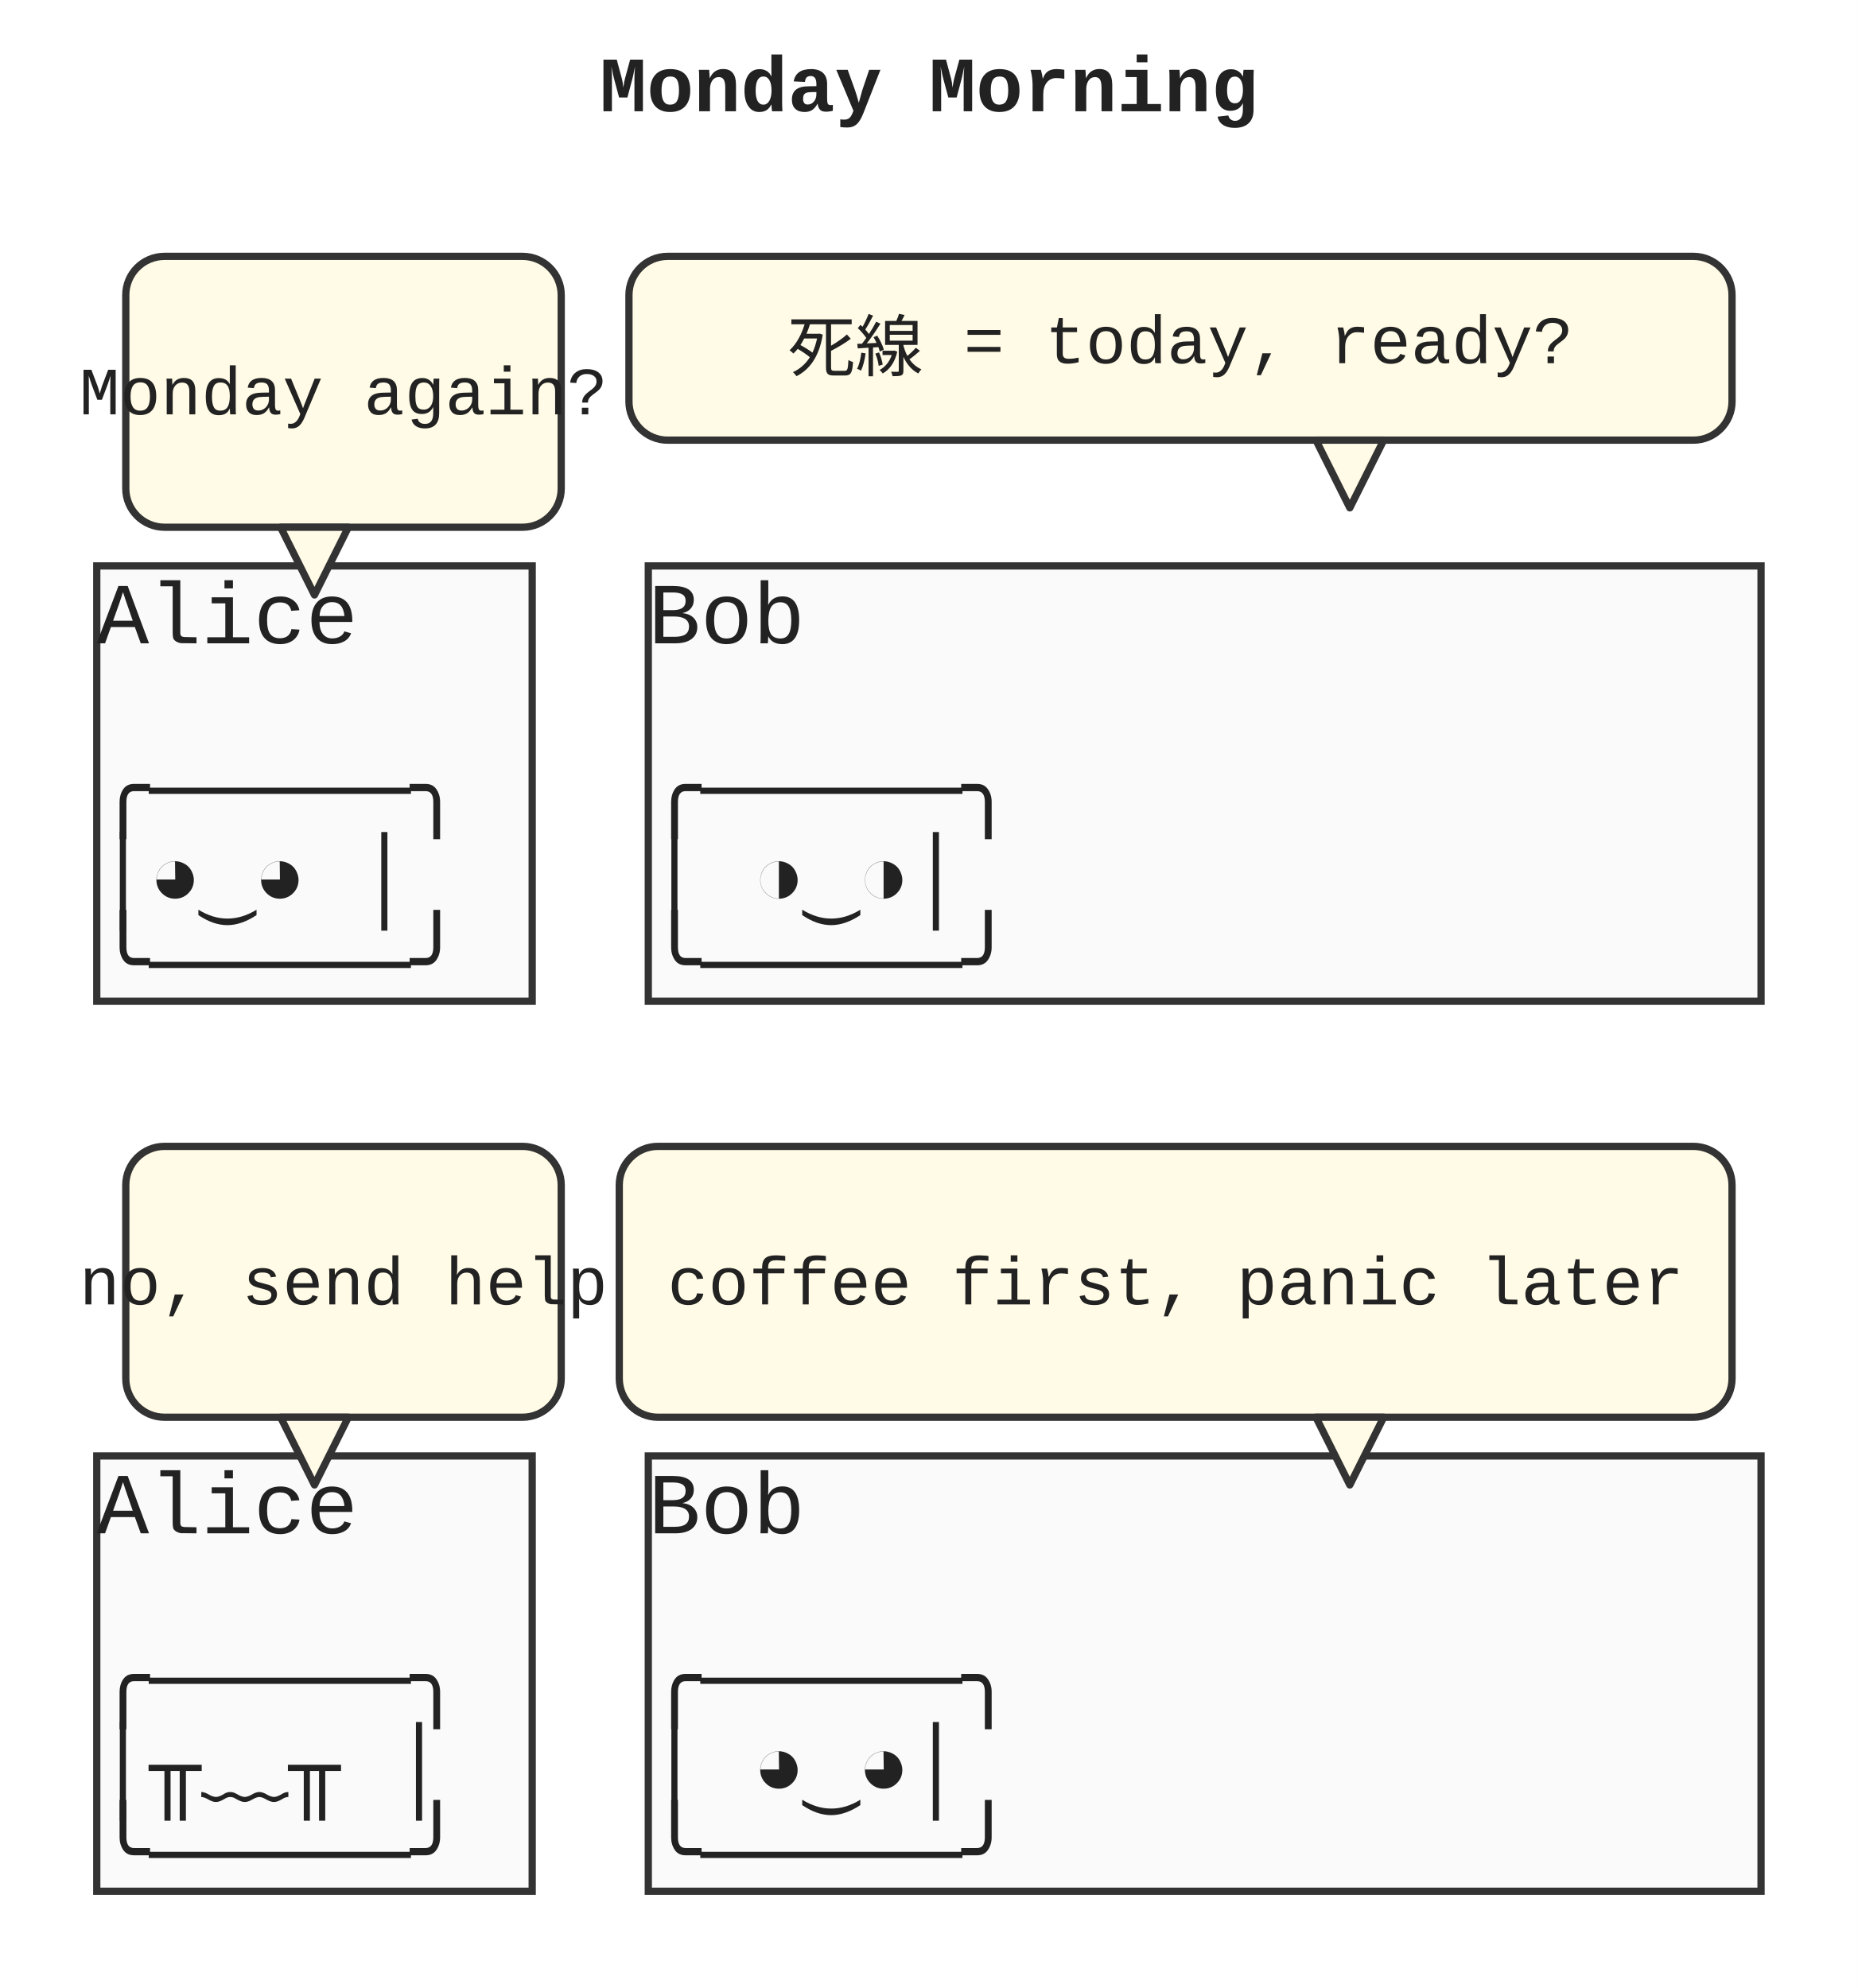
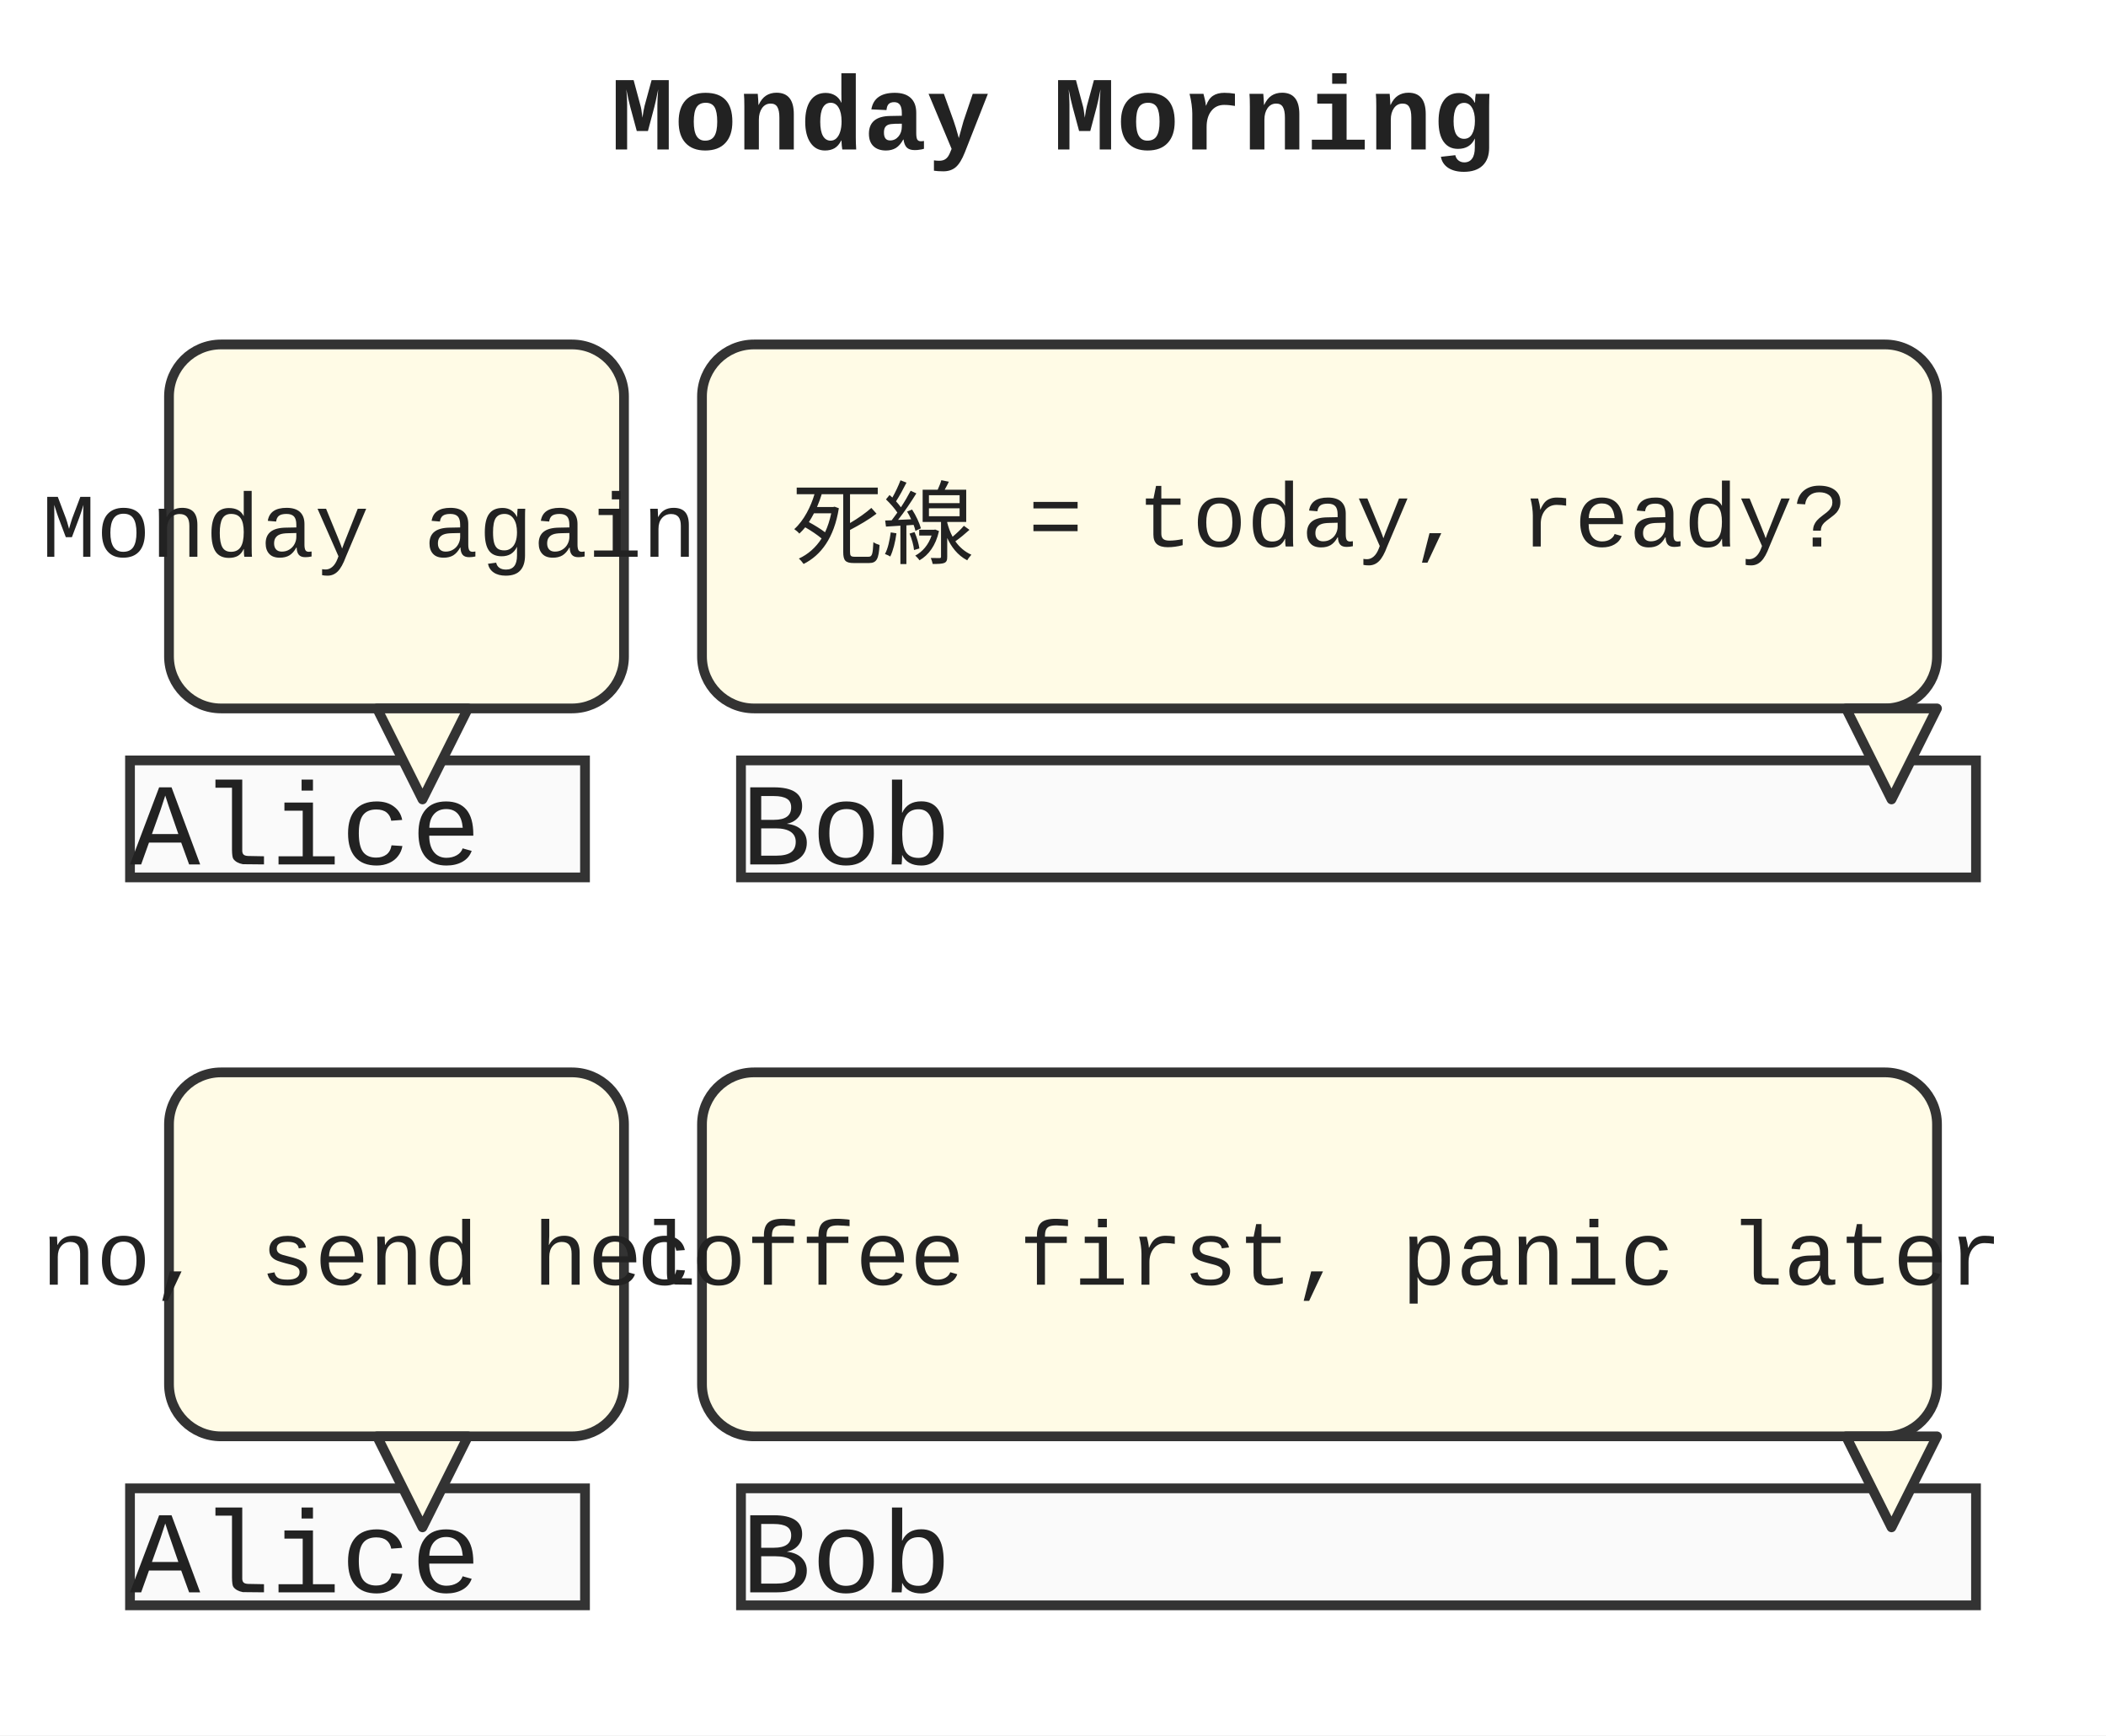
- <svg xmlns="http://www.w3.org/2000/svg" viewBox="0 0 384 411" width="384" height="411">
-   <rect x="0" y="0" width="384" height="411" fill="white" />
+ <svg xmlns="http://www.w3.org/2000/svg" viewBox="0 0 324 267" width="324" height="267">
+   <rect x="0" y="0" width="324" height="267" fill="white" />
  <style>text { font-family: 'Courier New', 'Consolas', 'Fira Code', 'DejaVu Sans Mono', monospace; font-variant-numeric: tabular-nums; }</style>
-   <text x="192" y="23" font-family="sans-serif" font-size="16.2" font-weight="bold" text-anchor="middle" fill="#222">Monday Morning</text>
-   <rect x="20" y="117" width="90" height="90" fill="#fafafa" stroke="#333" stroke-width="1.5" />
+   <text x="162" y="23" font-family="sans-serif" font-size="16.2" font-weight="bold" text-anchor="middle" fill="#222">Monday Morning</text>
+   <rect x="20" y="117" width="70" height="18" fill="#fafafa" stroke="#333" stroke-width="1.5" />
  <text x="20" y="133" font-family="'Courier New', 'Consolas', 'Fira Code', 'DejaVu Sans Mono', monospace" font-size="18" font-variant-numeric="tabular-nums" fill="#222">  Alice</text>
-   <text x="20" y="151" font-family="'Courier New', 'Consolas', 'Fira Code', 'DejaVu Sans Mono', monospace" font-size="18" font-variant-numeric="tabular-nums" fill="#222" />
-   <text x="20" y="169" font-family="'Courier New', 'Consolas', 'Fira Code', 'DejaVu Sans Mono', monospace" font-size="18" font-variant-numeric="tabular-nums" fill="#222">  ╭─────╮</text>
-   <text x="20" y="187" font-family="'Courier New', 'Consolas', 'Fira Code', 'DejaVu Sans Mono', monospace" font-size="18" font-variant-numeric="tabular-nums" fill="#222">  │◕‿◕ │</text>
-   <text x="20" y="205" font-family="'Courier New', 'Consolas', 'Fira Code', 'DejaVu Sans Mono', monospace" font-size="18" font-variant-numeric="tabular-nums" fill="#222">  ╰─────╯</text>
-   <rect x="134" y="117" width="230" height="90" fill="#fafafa" stroke="#333" stroke-width="1.5" />
-   <text x="134" y="133" font-family="'Courier New', 'Consolas', 'Fira Code', 'DejaVu Sans Mono', monospace" font-size="18" font-variant-numeric="tabular-nums" fill="#222">                Bob</text>
-   <text x="134" y="151" font-family="'Courier New', 'Consolas', 'Fira Code', 'DejaVu Sans Mono', monospace" font-size="18" font-variant-numeric="tabular-nums" fill="#222" />
-   <text x="134" y="169" font-family="'Courier New', 'Consolas', 'Fira Code', 'DejaVu Sans Mono', monospace" font-size="18" font-variant-numeric="tabular-nums" fill="#222">                ╭─────╮</text>
-   <text x="134" y="187" font-family="'Courier New', 'Consolas', 'Fira Code', 'DejaVu Sans Mono', monospace" font-size="18" font-variant-numeric="tabular-nums" fill="#222">                │ ◑‿◑│</text>
-   <text x="134" y="205" font-family="'Courier New', 'Consolas', 'Fira Code', 'DejaVu Sans Mono', monospace" font-size="18" font-variant-numeric="tabular-nums" fill="#222">                ╰─────╯</text>
-   <rect x="20" y="301" width="90" height="90" fill="#fafafa" stroke="#333" stroke-width="1.5" />
-   <text x="20" y="317" font-family="'Courier New', 'Consolas', 'Fira Code', 'DejaVu Sans Mono', monospace" font-size="18" font-variant-numeric="tabular-nums" fill="#222">  Alice</text>
-   <text x="20" y="335" font-family="'Courier New', 'Consolas', 'Fira Code', 'DejaVu Sans Mono', monospace" font-size="18" font-variant-numeric="tabular-nums" fill="#222" />
-   <text x="20" y="353" font-family="'Courier New', 'Consolas', 'Fira Code', 'DejaVu Sans Mono', monospace" font-size="18" font-variant-numeric="tabular-nums" fill="#222">  ╭─────╮</text>
-   <text x="20" y="371" font-family="'Courier New', 'Consolas', 'Fira Code', 'DejaVu Sans Mono', monospace" font-size="18" font-variant-numeric="tabular-nums" fill="#222">  │╥﹏╥ │</text>
-   <text x="20" y="389" font-family="'Courier New', 'Consolas', 'Fira Code', 'DejaVu Sans Mono', monospace" font-size="18" font-variant-numeric="tabular-nums" fill="#222">  ╰─────╯</text>
-   <rect x="134" y="301" width="230" height="90" fill="#fafafa" stroke="#333" stroke-width="1.5" />
-   <text x="134" y="317" font-family="'Courier New', 'Consolas', 'Fira Code', 'DejaVu Sans Mono', monospace" font-size="18" font-variant-numeric="tabular-nums" fill="#222">                Bob</text>
-   <text x="134" y="335" font-family="'Courier New', 'Consolas', 'Fira Code', 'DejaVu Sans Mono', monospace" font-size="18" font-variant-numeric="tabular-nums" fill="#222" />
-   <text x="134" y="353" font-family="'Courier New', 'Consolas', 'Fira Code', 'DejaVu Sans Mono', monospace" font-size="18" font-variant-numeric="tabular-nums" fill="#222">                ╭─────╮</text>
-   <text x="134" y="371" font-family="'Courier New', 'Consolas', 'Fira Code', 'DejaVu Sans Mono', monospace" font-size="18" font-variant-numeric="tabular-nums" fill="#222">                │ ◕‿◕│</text>
-   <text x="134" y="389" font-family="'Courier New', 'Consolas', 'Fira Code', 'DejaVu Sans Mono', monospace" font-size="18" font-variant-numeric="tabular-nums" fill="#222">                ╰─────╯</text>
-   <rect x="26" y="53" width="90" height="56" rx="8" ry="8" fill="#fffbe6" stroke="#333" stroke-width="1.5" />
+   <rect x="114" y="117" width="190" height="18" fill="#fafafa" stroke="#333" stroke-width="1.5" />
+   <text x="114" y="133" font-family="'Courier New', 'Consolas', 'Fira Code', 'DejaVu Sans Mono', monospace" font-size="18" font-variant-numeric="tabular-nums" fill="#222">                Bob</text>
+   <rect x="20" y="229" width="70" height="18" fill="#fafafa" stroke="#333" stroke-width="1.5" />
+   <text x="20" y="245" font-family="'Courier New', 'Consolas', 'Fira Code', 'DejaVu Sans Mono', monospace" font-size="18" font-variant-numeric="tabular-nums" fill="#222">  Alice</text>
+   <rect x="114" y="229" width="190" height="18" fill="#fafafa" stroke="#333" stroke-width="1.5" />
+   <text x="114" y="245" font-family="'Courier New', 'Consolas', 'Fira Code', 'DejaVu Sans Mono', monospace" font-size="18" font-variant-numeric="tabular-nums" fill="#222">                Bob</text>
+   <rect x="26" y="53" width="70" height="56" rx="8" ry="8" fill="#fffbe6" stroke="#333" stroke-width="1.5" />
  <polygon points="58,109 72,109 65,123" fill="#fffbe6" stroke="#333" stroke-width="1.5" stroke-linejoin="round" />
-   <text x="71" y="85.667" font-family="'Courier New', 'Consolas', 'Fira Code', 'DejaVu Sans Mono', monospace" font-size="14" font-variant-numeric="tabular-nums" text-anchor="middle" fill="#222">Monday ag
- ain?</text>
-   <rect x="130" y="53" width="228" height="38" rx="8" ry="8" fill="#fffbe6" stroke="#333" stroke-width="1.5" />
-   <polygon points="272,91 286,91 279,105" fill="#fffbe6" stroke="#333" stroke-width="1.5" stroke-linejoin="round" />
-   <text x="244" y="76.667" font-family="'Courier New', 'Consolas', 'Fira Code', 'DejaVu Sans Mono', monospace" font-size="14" font-variant-numeric="tabular-nums" text-anchor="middle" fill="#222">死線 = today, ready?</text>
-   <rect x="26" y="237" width="90" height="56" rx="8" ry="8" fill="#fffbe6" stroke="#333" stroke-width="1.5" />
-   <polygon points="58,293 72,293 65,307" fill="#fffbe6" stroke="#333" stroke-width="1.5" stroke-linejoin="round" />
-   <text x="71" y="269.667" font-family="'Courier New', 'Consolas', 'Fira Code', 'DejaVu Sans Mono', monospace" font-size="14" font-variant-numeric="tabular-nums" text-anchor="middle" fill="#222">no, send 
- help</text>
-   <rect x="128" y="237" width="230" height="56" rx="8" ry="8" fill="#fffbe6" stroke="#333" stroke-width="1.5" />
-   <polygon points="272,293 286,293 279,307" fill="#fffbe6" stroke="#333" stroke-width="1.5" stroke-linejoin="round" />
-   <text x="243" y="269.667" font-family="'Courier New', 'Consolas', 'Fira Code', 'DejaVu Sans Mono', monospace" font-size="14" font-variant-numeric="tabular-nums" text-anchor="middle" fill="#222">coffee first, panic lat
- er</text>
+   <text x="61" y="85.667" font-family="'Courier New', 'Consolas', 'Fira Code', 'DejaVu Sans Mono', monospace" font-size="14" font-variant-numeric="tabular-nums" text-anchor="middle" fill="#222">Monday 
+ again?</text>
+   <rect x="108" y="53" width="190" height="56" rx="8" ry="8" fill="#fffbe6" stroke="#333" stroke-width="1.5" />
+   <polygon points="284,109 298,109 291,123" fill="#fffbe6" stroke="#333" stroke-width="1.5" stroke-linejoin="round" />
+   <text x="203" y="85.667" font-family="'Courier New', 'Consolas', 'Fira Code', 'DejaVu Sans Mono', monospace" font-size="14" font-variant-numeric="tabular-nums" text-anchor="middle" fill="#222">死線 = today, ready
+ ?</text>
+   <rect x="26" y="165" width="70" height="56" rx="8" ry="8" fill="#fffbe6" stroke="#333" stroke-width="1.5" />
+   <polygon points="58,221 72,221 65,235" fill="#fffbe6" stroke="#333" stroke-width="1.5" stroke-linejoin="round" />
+   <text x="61" y="197.667" font-family="'Courier New', 'Consolas', 'Fira Code', 'DejaVu Sans Mono', monospace" font-size="14" font-variant-numeric="tabular-nums" text-anchor="middle" fill="#222">no, sen
+ d help</text>
+   <rect x="108" y="165" width="190" height="56" rx="8" ry="8" fill="#fffbe6" stroke="#333" stroke-width="1.5" />
+   <polygon points="284,221 298,221 291,235" fill="#fffbe6" stroke="#333" stroke-width="1.5" stroke-linejoin="round" />
+   <text x="203" y="197.667" font-family="'Courier New', 'Consolas', 'Fira Code', 'DejaVu Sans Mono', monospace" font-size="14" font-variant-numeric="tabular-nums" text-anchor="middle" fill="#222">coffee first, panic
+  later</text>
</svg>
